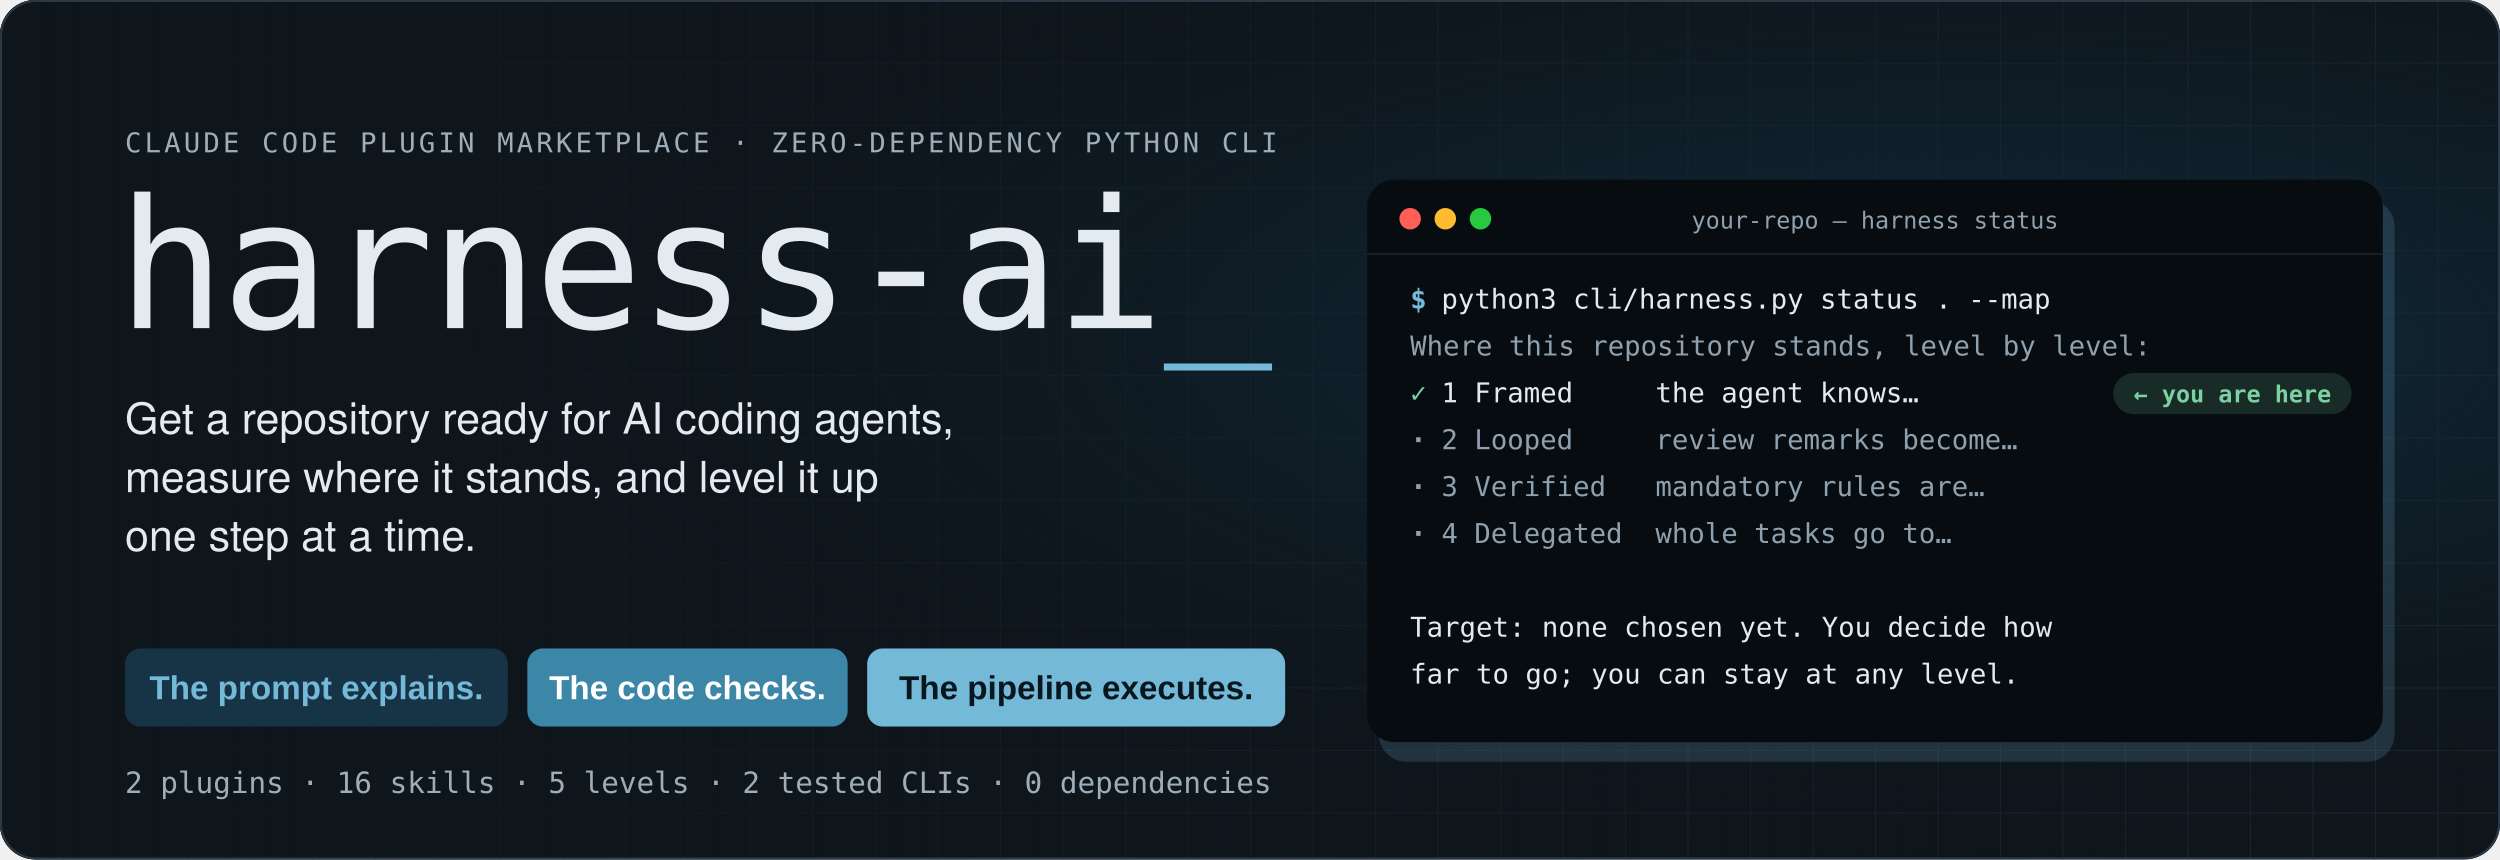
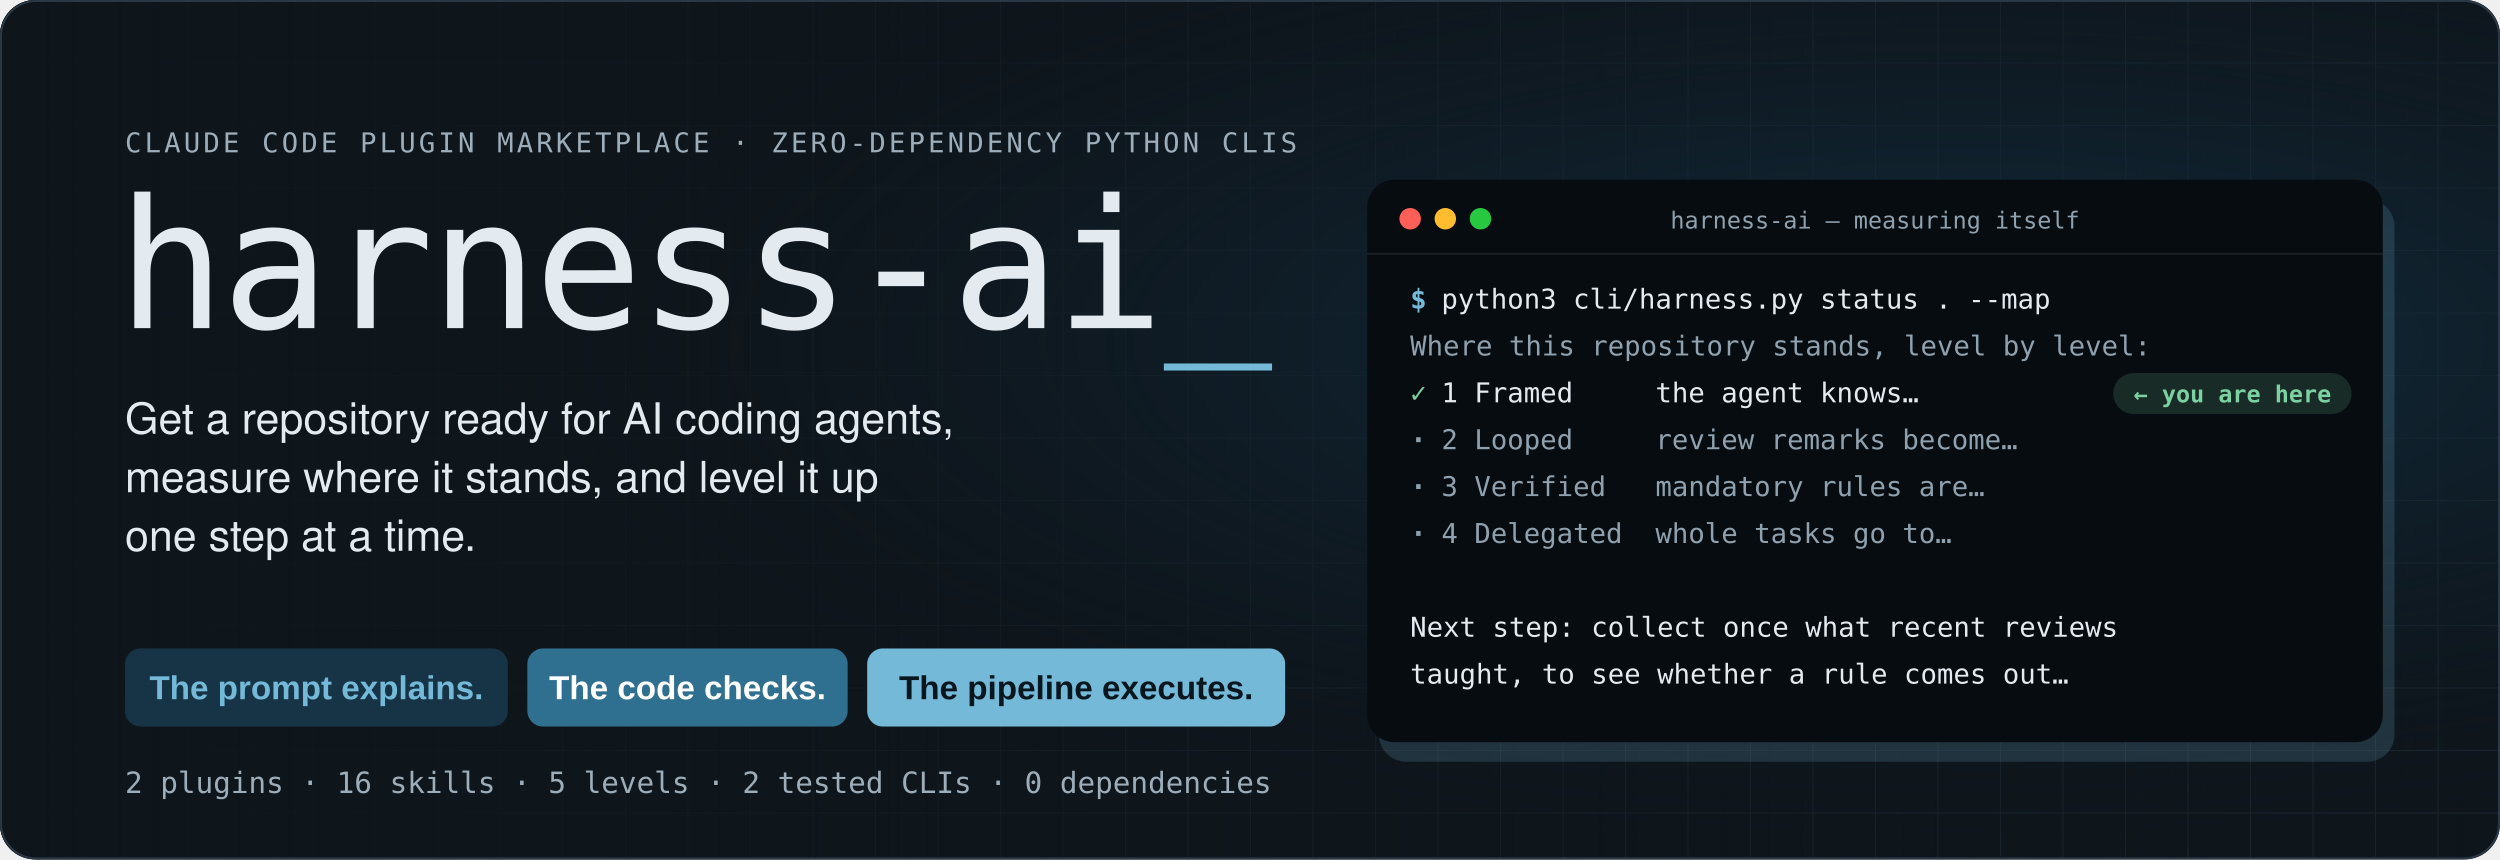
<svg xmlns="http://www.w3.org/2000/svg" width="1280" height="440" viewBox="0 0 1280 440" role="img" aria-labelledby="t d">
  <style>
  @media (prefers-reduced-motion: reduce) { * { animation: none !important; } }
  .rise { animation: rise .7s cubic-bezier(.16,1,.3,1) backwards; }
  @keyframes rise { from { opacity: 0; transform: translateY(10px); } to { opacity: 1; transform: none; } }

-   .cursor { animation: blink 1.1s steps(1) infinite; }
+   .cursor { animation: blink 1.1s steps(1) 4; }
  @keyframes blink { 50% { opacity: 0; } }
-   .here { animation: pulse 2.4s ease-in-out infinite; }
+   .here { animation: pulse 2.4s ease-in-out 2; }
  @keyframes pulse { 50% { opacity: .55; } }
</style>
  <rect width="1280" height="440" rx="18" fill="#0e151b" />
  <defs>
    <pattern id="grid" width="32" height="32" patternUnits="userSpaceOnUse">
      <path d="M32 0H0V32" fill="none" stroke="#2b3946" stroke-width="1" opacity=".45" />
    </pattern>
    <radialGradient id="glow" cx="78%" cy="40%" r="60%">
      <stop offset="0" stop-color="#123247" stop-opacity=".9" />
      <stop offset="1" stop-color="#0e151b" stop-opacity="0" />
    </radialGradient>
    <linearGradient id="fade" x1="0" x2="1">
      <stop offset="0" stop-color="#0e151b" />
      <stop offset=".55" stop-color="#0e151b" stop-opacity=".4" />
      <stop offset="1" stop-color="#0e151b" stop-opacity="0" />
    </linearGradient>
    <clipPath id="card">
      <rect width="1280" height="440" rx="18" />
    </clipPath>
  </defs>
  <g clip-path="url(#card)">
    <rect width="1280" height="440" fill="url(#grid)" />
    <rect width="1280" height="440" fill="url(#fade)" />
    <rect width="1280" height="440" fill="url(#glow)" />
  </g>
  <rect x=".5" y=".5" width="1279" height="439" rx="18" fill="none" stroke="#2b3946" />
  <g class="rise" style="animation-delay:0.10s">
-     <text x="64" y="78" font-family="'IBM Plex Mono', ui-monospace, SFMono-Regular, Menlo, Consolas, monospace" font-size="14" font-weight="400" fill="#9dadb9" text-anchor="start" letter-spacing="1.6">CLAUDE CODE PLUGIN MARKETPLACE  ·  ZERO-DEPENDENCY PYTHON CLI</text>
+     <text x="64" y="78" font-family="'IBM Plex Mono', ui-monospace, SFMono-Regular, Menlo, Consolas, monospace" font-size="14" font-weight="400" fill="#9dadb9" text-anchor="start" letter-spacing="1.6">CLAUDE CODE PLUGIN MARKETPLACE  ·  ZERO-DEPENDENCY PYTHON CLIS</text>
  </g>
  <g class="rise" style="animation-delay:0.22s">
    <text x="60" y="168" font-family="'IBM Plex Mono', ui-monospace, SFMono-Regular, Menlo, Consolas, monospace" font-size="92" font-weight="500" fill="#e3eaf0" letter-spacing="-2">harness-ai<tspan class="cursor" fill="#74b9d8">_</tspan>
    </text>
  </g>
  <g class="rise" style="animation-delay:0.34s">
    <text x="64" y="222" font-family="'IBM Plex Sans', -apple-system, 'Segoe UI', Helvetica, Arial, sans-serif" font-size="22" font-weight="400" fill="#e3eaf0" text-anchor="start">Get a repository ready for AI coding agents,</text>
  </g>
  <g class="rise" style="animation-delay:0.34s">
    <text x="64" y="252" font-family="'IBM Plex Sans', -apple-system, 'Segoe UI', Helvetica, Arial, sans-serif" font-size="22" font-weight="400" fill="#e3eaf0" text-anchor="start">measure where it stands, and level it up</text>
  </g>
  <g class="rise" style="animation-delay:0.34s">
    <text x="64" y="282" font-family="'IBM Plex Sans', -apple-system, 'Segoe UI', Helvetica, Arial, sans-serif" font-size="22" font-weight="400" fill="#e3eaf0" text-anchor="start">one step at a time.</text>
  </g>
  <g class="rise" style="animation-delay:0.64s">
    <rect x="64" y="332" width="196" height="40" rx="8" fill="#173447" />
    <text x="162.0" y="358" font-family="'IBM Plex Sans Condensed', 'IBM Plex Sans', -apple-system, 'Segoe UI', 'Helvetica Neue', Arial, sans-serif" font-size="17" font-weight="600" fill="#74b9d8" text-anchor="middle">The prompt explains.</text>
  </g>
  <g class="rise" style="animation-delay:0.82s">
-     <rect x="270" y="332" width="164" height="40" rx="8" fill="#3c86a8" />
+     <rect x="270" y="332" width="164" height="40" rx="8" fill="#2f6f8f" />
    <text x="352.0" y="358" font-family="'IBM Plex Sans Condensed', 'IBM Plex Sans', -apple-system, 'Segoe UI', 'Helvetica Neue', Arial, sans-serif" font-size="17" font-weight="600" fill="#ffffff" text-anchor="middle">The code checks.</text>
  </g>
  <g class="rise" style="animation-delay:1.00s">
    <rect x="444" y="332" width="214" height="40" rx="8" fill="#74b9d8" />
    <text x="551.0" y="358" font-family="'IBM Plex Sans Condensed', 'IBM Plex Sans', -apple-system, 'Segoe UI', 'Helvetica Neue', Arial, sans-serif" font-size="17" font-weight="600" fill="#08161e" text-anchor="middle">The pipeline executes.</text>
  </g>
  <g class="rise" style="animation-delay:0.82s">
    <text x="64" y="406" font-family="'IBM Plex Mono', ui-monospace, SFMono-Regular, Menlo, Consolas, monospace" font-size="15" font-weight="400" fill="#9dadb9" text-anchor="start">2 plugins  ·  16 skills  ·  5 levels  ·  2 tested CLIs  ·  0 dependencies</text>
  </g>
  <g class="rise" style="animation-delay:0.78s">
    <rect x="706" y="102" width="520" height="288" rx="14" fill="#74b9d8" opacity=".18" />
    <rect x="700" y="92" width="520" height="288" rx="14" fill="#070c10" />
    <circle cx="722" cy="112" r="5.5" fill="#ff5f57" />
    <circle cx="740" cy="112" r="5.5" fill="#febc2e" />
    <circle cx="758" cy="112" r="5.5" fill="#28c840" />
-     <text x="960.0" y="117" font-family="'IBM Plex Mono', ui-monospace, SFMono-Regular, Menlo, Consolas, monospace" font-size="12" font-weight="400" fill="#8fa1ae" text-anchor="middle">your-repo — harness status</text>
+     <text x="960.0" y="117" font-family="'IBM Plex Mono', ui-monospace, SFMono-Regular, Menlo, Consolas, monospace" font-size="12" font-weight="400" fill="#8fa1ae" text-anchor="middle">harness-ai — measuring itself</text>
    <line x1="700" x2="1220" y1="130" y2="130" stroke="#ffffff" stroke-opacity=".08" />
    <text x="722" y="158" font-family="'IBM Plex Mono', ui-monospace, SFMono-Regular, Menlo, Consolas, monospace" font-size="14" font-weight="600" fill="#74b9d8" text-anchor="start">$ </text>
    <text x="738" y="158" font-family="'IBM Plex Mono', ui-monospace, SFMono-Regular, Menlo, Consolas, monospace" font-size="14" font-weight="400" fill="#e3eaf0" text-anchor="start" xml:space="preserve" style="white-space:pre">python3 cli/harness.py status . --map</text>
    <text x="722" y="182" font-family="'IBM Plex Mono', ui-monospace, SFMono-Regular, Menlo, Consolas, monospace" font-size="14" font-weight="400" fill="#8fa1ae" text-anchor="start" xml:space="preserve" style="white-space:pre">Where this repository stands, level by level:</text>
    <text x="722" y="206" font-family="'IBM Plex Mono', ui-monospace, SFMono-Regular, Menlo, Consolas, monospace" font-size="14" font-weight="600" fill="#7bd1a2" text-anchor="start">✓ </text>
    <text x="738" y="206" font-family="'IBM Plex Mono', ui-monospace, SFMono-Regular, Menlo, Consolas, monospace" font-size="14" font-weight="400" fill="#e3eaf0" text-anchor="start" xml:space="preserve" style="white-space:pre">1 Framed     the agent knows…</text>
    <text x="722" y="230" font-family="'IBM Plex Mono', ui-monospace, SFMono-Regular, Menlo, Consolas, monospace" font-size="14" font-weight="600" fill="#8fa1ae" text-anchor="start">· </text>
    <text x="738" y="230" font-family="'IBM Plex Mono', ui-monospace, SFMono-Regular, Menlo, Consolas, monospace" font-size="14" font-weight="400" fill="#8fa1ae" text-anchor="start" xml:space="preserve" style="white-space:pre">2 Looped     review remarks become…</text>
    <text x="722" y="254" font-family="'IBM Plex Mono', ui-monospace, SFMono-Regular, Menlo, Consolas, monospace" font-size="14" font-weight="600" fill="#8fa1ae" text-anchor="start">· </text>
    <text x="738" y="254" font-family="'IBM Plex Mono', ui-monospace, SFMono-Regular, Menlo, Consolas, monospace" font-size="14" font-weight="400" fill="#8fa1ae" text-anchor="start" xml:space="preserve" style="white-space:pre">3 Verified   mandatory rules are…</text>
    <text x="722" y="278" font-family="'IBM Plex Mono', ui-monospace, SFMono-Regular, Menlo, Consolas, monospace" font-size="14" font-weight="600" fill="#8fa1ae" text-anchor="start">· </text>
    <text x="738" y="278" font-family="'IBM Plex Mono', ui-monospace, SFMono-Regular, Menlo, Consolas, monospace" font-size="14" font-weight="400" fill="#8fa1ae" text-anchor="start" xml:space="preserve" style="white-space:pre">4 Delegated  whole tasks go to…</text>
    <text x="722" y="302" font-family="'IBM Plex Mono', ui-monospace, SFMono-Regular, Menlo, Consolas, monospace" font-size="14" font-weight="400" fill="#e3eaf0" text-anchor="start" xml:space="preserve" style="white-space:pre" />
-     <text x="722" y="326" font-family="'IBM Plex Mono', ui-monospace, SFMono-Regular, Menlo, Consolas, monospace" font-size="14" font-weight="400" fill="#e3eaf0" text-anchor="start" xml:space="preserve" style="white-space:pre">Target: none chosen yet. You decide how</text>
-     <text x="722" y="350" font-family="'IBM Plex Mono', ui-monospace, SFMono-Regular, Menlo, Consolas, monospace" font-size="14" font-weight="400" fill="#e3eaf0" text-anchor="start" xml:space="preserve" style="white-space:pre">far to go; you can stay at any level.</text>
+     <text x="722" y="326" font-family="'IBM Plex Mono', ui-monospace, SFMono-Regular, Menlo, Consolas, monospace" font-size="14" font-weight="400" fill="#e3eaf0" text-anchor="start" xml:space="preserve" style="white-space:pre">Next step: collect once what recent reviews</text>
+     <text x="722" y="350" font-family="'IBM Plex Mono', ui-monospace, SFMono-Regular, Menlo, Consolas, monospace" font-size="14" font-weight="400" fill="#e3eaf0" text-anchor="start" xml:space="preserve" style="white-space:pre">taught, to see whether a rule comes out…</text>
    <g class="here">
      <rect x="1082" y="191" width="122" height="21" rx="10.5" fill="#7bd1a2" opacity=".16" />
      <text x="1143" y="206" font-family="'IBM Plex Mono', ui-monospace, SFMono-Regular, Menlo, Consolas, monospace" font-size="12" font-weight="600" fill="#7bd1a2" text-anchor="middle">← you are here</text>
    </g>
  </g>
</svg>
